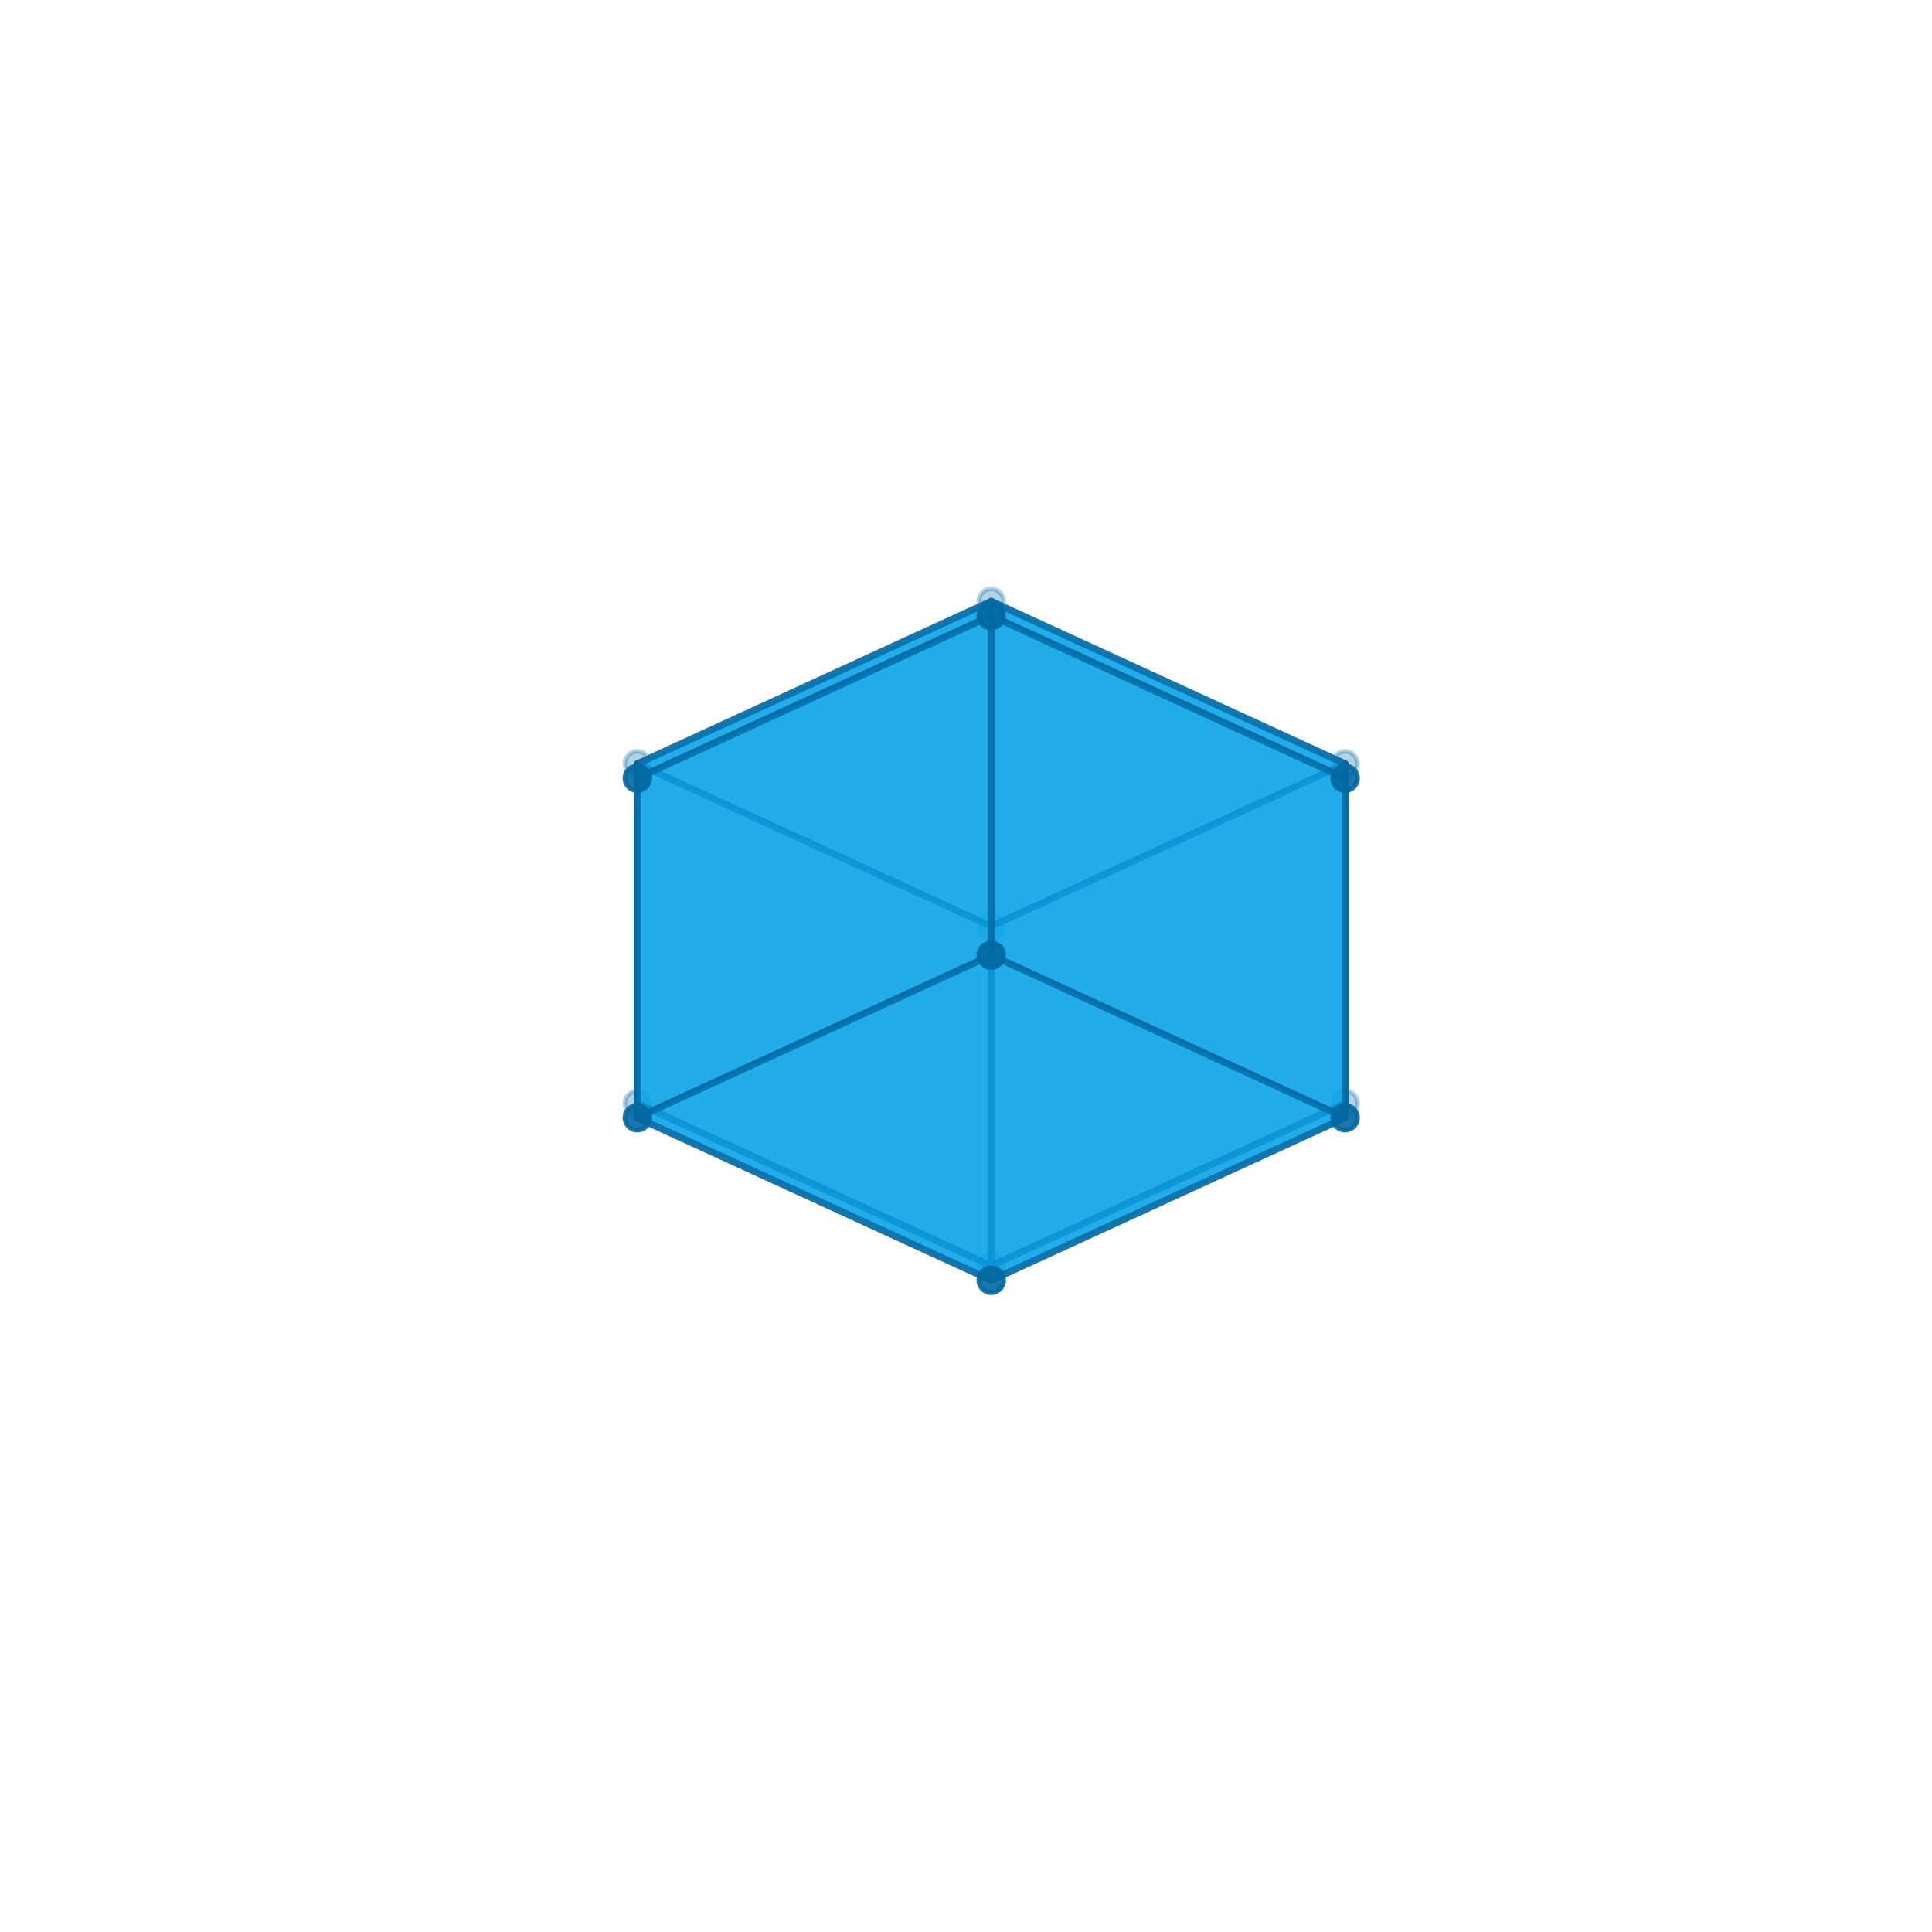
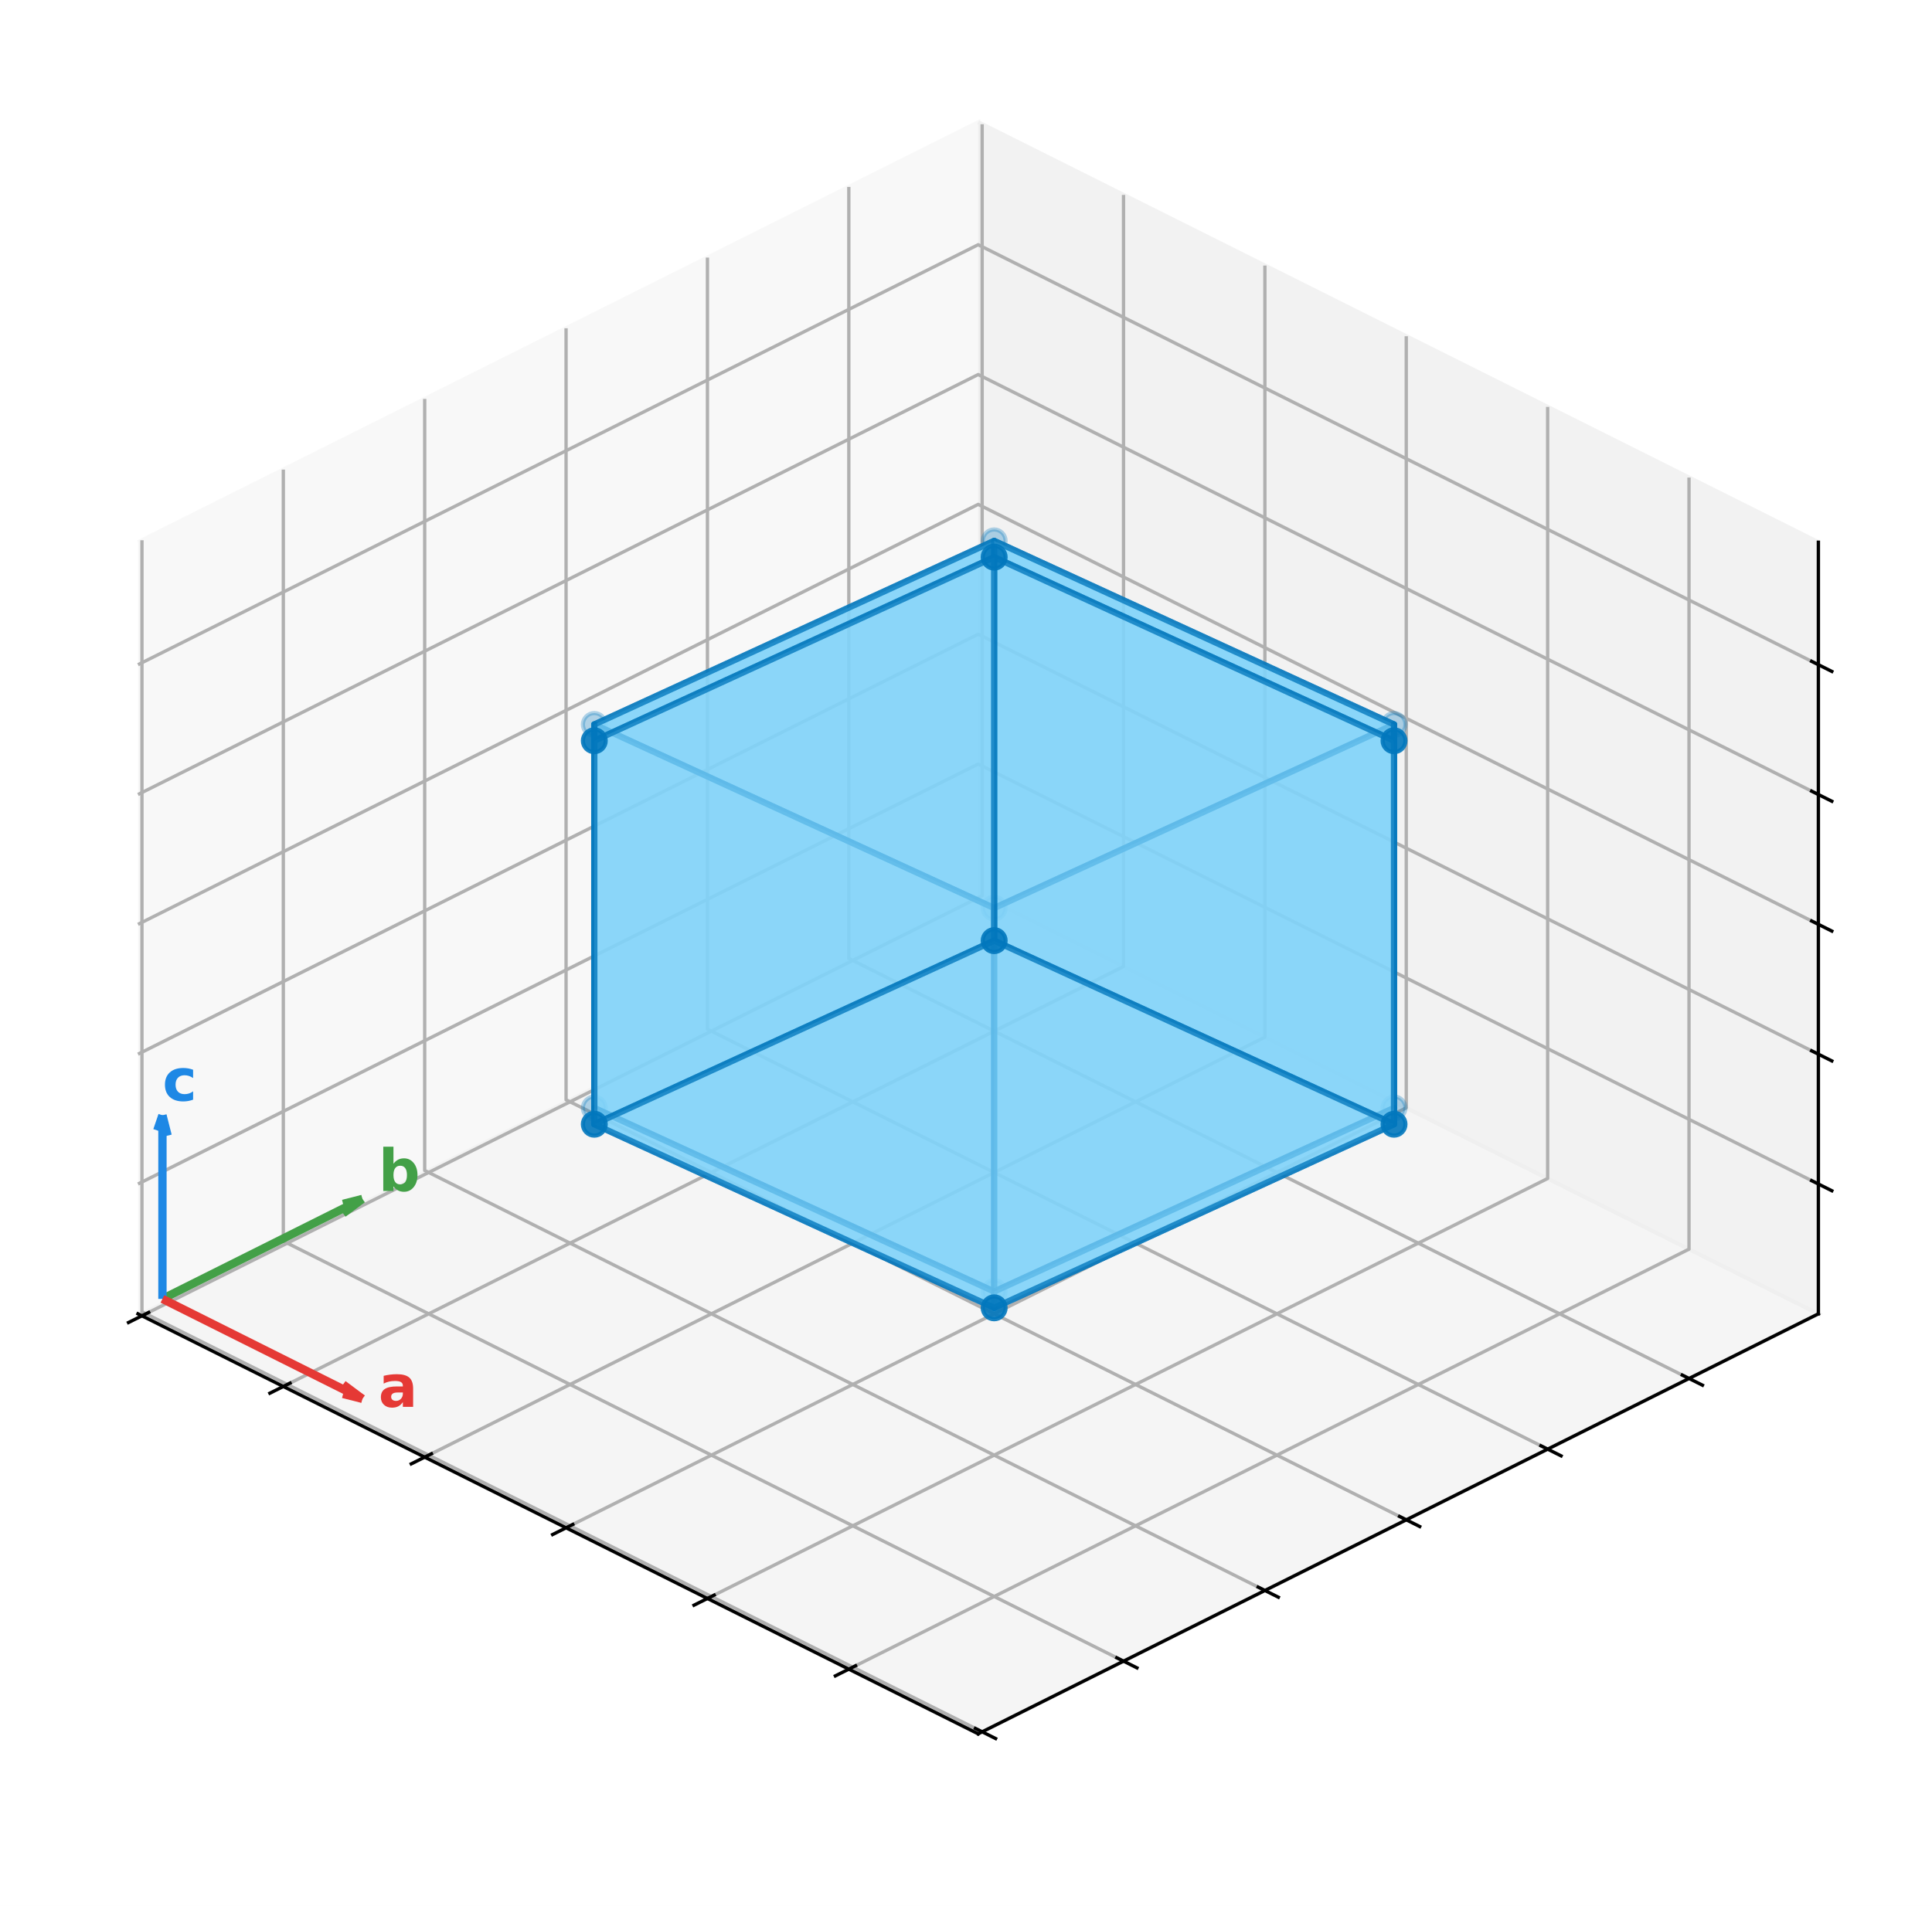
- <svg xmlns="http://www.w3.org/2000/svg" xmlns:xlink="http://www.w3.org/1999/xlink" width="424.8pt" height="424.8pt" viewBox="0 0 424.8 424.8" version="1.1">
+ <svg xmlns="http://www.w3.org/2000/svg" xmlns:xlink="http://www.w3.org/1999/xlink" width="464.059pt" height="457.92pt" viewBox="0 0 464.059 457.92" version="1.1">
  <defs>
    <style type="text/css">*{stroke-linejoin: round; stroke-linecap: butt}</style>
  </defs>
  <g id="figure_1">
    <g id="patch_1">
-       <path d="M 0 424.8  L 424.8 424.8  L 424.8 0  L 0 0  z " style="fill: #ffffff" />
+       <path d="M 0 457.92  L 464.059 457.92  L 464.059 0  L 0 0  z " style="fill: #ffffff" />
    </g>
    <g id="patch_2">
-       <path d="M 7.2 417.6  L 417.6 417.6  L 417.6 7.2  L 7.2 7.2  z " style="fill: #ffffff" />
+       <path d="M 7.2 450.72  L 450.72 450.72  L 450.72 7.2  L 7.2 7.2  z " style="fill: #ffffff" />
+     </g>
+     <g id="pane3d_1">
+       <g id="patch_3">
+         <path d="M 33.141 315.655  L 234.954 214.749  L 234.954 29.372  L 33.141 130.278  " style="fill: #f2f2f2; opacity: 0.5; stroke: #f2f2f2; stroke-linejoin: miter" />
+       </g>
+     </g>
+     <g id="pane3d_2">
+       <g id="patch_4">
+         <path d="M 234.954 214.749  L 436.766 315.655  L 436.766 130.278  L 234.954 29.372  " style="fill: #e6e6e6; opacity: 0.5; stroke: #e6e6e6; stroke-linejoin: miter" />
+       </g>
+     </g>
+     <g id="pane3d_3">
+       <g id="patch_5">
+         <path d="M 33.141 315.655  L 234.954 416.561  L 436.766 315.655  L 234.954 214.749  " style="fill: #ececec; opacity: 0.5; stroke: #ececec; stroke-linejoin: miter" />
+       </g>
+     </g>
+     <g id="grid3d_1">
+       <g id="Line3DCollection_1">
+         <path d="M 34.096 316.132  L 235.908 215.226  L 235.908 29.85  " style="fill: none; stroke: #b0b0b0; stroke-width: 0.8" />
+         <path d="M 68.054 333.111  L 269.866 232.205  L 269.866 46.828  " style="fill: none; stroke: #b0b0b0; stroke-width: 0.8" />
+         <path d="M 102.011 350.089  L 303.823 249.183  L 303.823 63.807  " style="fill: none; stroke: #b0b0b0; stroke-width: 0.8" />
+         <path d="M 135.968 367.068  L 337.78 266.162  L 337.78 80.786  " style="fill: none; stroke: #b0b0b0; stroke-width: 0.8" />
+         <path d="M 169.926 384.047  L 371.738 283.141  L 371.738 97.765  " style="fill: none; stroke: #b0b0b0; stroke-width: 0.8" />
+         <path d="M 203.883 401.026  L 405.695 300.119  L 405.695 114.743  " style="fill: none; stroke: #b0b0b0; stroke-width: 0.8" />
+       </g>
+     </g>
+     <g id="grid3d_2">
+       <g id="Line3DCollection_2">
+         <path d="M 34.096 129.801  L 34.096 315.177  L 235.908 416.083  " style="fill: none; stroke: #b0b0b0; stroke-width: 0.8" />
+         <path d="M 68.054 112.822  L 68.054 298.199  L 269.866 399.105  " style="fill: none; stroke: #b0b0b0; stroke-width: 0.8" />
+         <path d="M 102.011 95.844  L 102.011 281.22  L 303.823 382.126  " style="fill: none; stroke: #b0b0b0; stroke-width: 0.8" />
+         <path d="M 135.968 78.865  L 135.968 264.241  L 337.78 365.147  " style="fill: none; stroke: #b0b0b0; stroke-width: 0.8" />
+         <path d="M 169.926 61.886  L 169.926 247.262  L 371.738 348.168  " style="fill: none; stroke: #b0b0b0; stroke-width: 0.8" />
+         <path d="M 203.883 44.907  L 203.883 230.284  L 405.695 331.19  " style="fill: none; stroke: #b0b0b0; stroke-width: 0.8" />
+       </g>
+     </g>
+     <g id="grid3d_3">
+       <g id="Line3DCollection_3">
+         <path d="M 436.766 284.468  L 234.954 183.562  L 33.141 284.468  " style="fill: none; stroke: #b0b0b0; stroke-width: 0.8" />
+         <path d="M 436.766 253.276  L 234.954 152.37  L 33.141 253.276  " style="fill: none; stroke: #b0b0b0; stroke-width: 0.8" />
+         <path d="M 436.766 222.084  L 234.954 121.178  L 33.141 222.084  " style="fill: none; stroke: #b0b0b0; stroke-width: 0.8" />
+         <path d="M 436.766 190.892  L 234.954 89.986  L 33.141 190.892  " style="fill: none; stroke: #b0b0b0; stroke-width: 0.8" />
+         <path d="M 436.766 159.7  L 234.954 58.794  L 33.141 159.7  " style="fill: none; stroke: #b0b0b0; stroke-width: 0.8" />
+       </g>
+     </g>
+     <g id="axis3d_1">
+       <g id="line2d_1">
+         <path d="M 33.141 315.655  L 234.954 416.561  " style="fill: none; stroke: #000000; stroke-width: 0.8; stroke-linecap: square" />
+       </g>
+       <g id="xtick_1">
+         <g id="line2d_2">
+           <path d="M 35.711 315.325  L 30.867 317.746  " style="fill: none; stroke: #000000; stroke-width: 0.8; stroke-linecap: square" />
+         </g>
+       </g>
+       <g id="xtick_2">
+         <g id="line2d_3">
+           <path d="M 69.668 332.303  L 64.825 334.725  " style="fill: none; stroke: #000000; stroke-width: 0.8; stroke-linecap: square" />
+         </g>
+       </g>
+       <g id="xtick_3">
+         <g id="line2d_4">
+           <path d="M 103.625 349.282  L 98.782 351.704  " style="fill: none; stroke: #000000; stroke-width: 0.8; stroke-linecap: square" />
+         </g>
+       </g>
+       <g id="xtick_4">
+         <g id="line2d_5">
+           <path d="M 137.583 366.261  L 132.739 368.683  " style="fill: none; stroke: #000000; stroke-width: 0.8; stroke-linecap: square" />
+         </g>
+       </g>
+       <g id="xtick_5">
+         <g id="line2d_6">
+           <path d="M 171.54 383.24  L 166.697 385.661  " style="fill: none; stroke: #000000; stroke-width: 0.8; stroke-linecap: square" />
+         </g>
+       </g>
+       <g id="xtick_6">
+         <g id="line2d_7">
+           <path d="M 205.498 400.218  L 200.654 402.64  " style="fill: none; stroke: #000000; stroke-width: 0.8; stroke-linecap: square" />
+         </g>
+       </g>
+     </g>
+     <g id="axis3d_2">
+       <g id="line2d_8">
+         <path d="M 436.766 315.655  L 234.954 416.561  " style="fill: none; stroke: #000000; stroke-width: 0.8; stroke-linecap: square" />
+       </g>
+       <g id="xtick_7">
+         <g id="line2d_9">
+           <path d="M 234.294 415.276  L 239.137 417.698  " style="fill: none; stroke: #000000; stroke-width: 0.8; stroke-linecap: square" />
+         </g>
+       </g>
+       <g id="xtick_8">
+         <g id="line2d_10">
+           <path d="M 268.251 398.297  L 273.095 400.719  " style="fill: none; stroke: #000000; stroke-width: 0.8; stroke-linecap: square" />
+         </g>
+       </g>
+       <g id="xtick_9">
+         <g id="line2d_11">
+           <path d="M 302.209 381.319  L 307.052 383.74  " style="fill: none; stroke: #000000; stroke-width: 0.8; stroke-linecap: square" />
+         </g>
+       </g>
+       <g id="xtick_10">
+         <g id="line2d_12">
+           <path d="M 336.166 364.34  L 341.009 366.762  " style="fill: none; stroke: #000000; stroke-width: 0.8; stroke-linecap: square" />
+         </g>
+       </g>
+       <g id="xtick_11">
+         <g id="line2d_13">
+           <path d="M 370.123 347.361  L 374.967 349.783  " style="fill: none; stroke: #000000; stroke-width: 0.8; stroke-linecap: square" />
+         </g>
+       </g>
+       <g id="xtick_12">
+         <g id="line2d_14">
+           <path d="M 404.081 330.382  L 408.924 332.804  " style="fill: none; stroke: #000000; stroke-width: 0.8; stroke-linecap: square" />
+         </g>
+       </g>
+     </g>
+     <g id="axis3d_3">
+       <g id="line2d_15">
+         <path d="M 436.766 315.655  L 436.766 130.278  " style="fill: none; stroke: #000000; stroke-width: 0.8; stroke-linecap: square" />
+       </g>
+       <g id="xtick_13">
+         <g id="line2d_16">
+           <path d="M 435.151 283.661  L 439.995 286.083  " style="fill: none; stroke: #000000; stroke-width: 0.8; stroke-linecap: square" />
+         </g>
+       </g>
+       <g id="xtick_14">
+         <g id="line2d_17">
+           <path d="M 435.151 252.469  L 439.995 254.891  " style="fill: none; stroke: #000000; stroke-width: 0.8; stroke-linecap: square" />
+         </g>
+       </g>
+       <g id="xtick_15">
+         <g id="line2d_18">
+           <path d="M 435.151 221.277  L 439.995 223.699  " style="fill: none; stroke: #000000; stroke-width: 0.8; stroke-linecap: square" />
+         </g>
+       </g>
+       <g id="xtick_16">
+         <g id="line2d_19">
+           <path d="M 435.151 190.085  L 439.995 192.507  " style="fill: none; stroke: #000000; stroke-width: 0.8; stroke-linecap: square" />
+         </g>
+       </g>
+       <g id="xtick_17">
+         <g id="line2d_20">
+           <path d="M 435.151 158.893  L 439.995 161.315  " style="fill: none; stroke: #000000; stroke-width: 0.8; stroke-linecap: square" />
+         </g>
+       </g>
    </g>
    <g id="axes_1">
+       <g id="Line3DCollection_4">
+         <path d="M 87.042 288.061  L 39.019 312.073  " clip-path="url(#pbf170f4085)" style="fill: none; stroke: #43a047; stroke-width: 2" />
+         <path d="M 87.042 288.061  L 82.404 291.522  " clip-path="url(#pbf170f4085)" style="fill: none; stroke: #43a047; stroke-width: 2" />
+         <path d="M 87.042 288.061  L 82.404 289.239  " clip-path="url(#pbf170f4085)" style="fill: none; stroke: #43a047; stroke-width: 2" />
+       </g>
+       <g id="text_1">
+         <g style="fill: #e53935" transform="translate(90.88434 338.0052) scale(0.14 -0.14)">
+           <defs>
+             <path id="DejaVuSans-Bold-61" d="M 2106 1575  Q 1756 1575 1579 1456  Q 1403 1338 1403 1106  Q 1403 894 1545 773  Q 1688 653 1941 653  Q 2256 653 2472 879  Q 2688 1106 2688 1447  L 2688 1575  L 2106 1575  z M 3816 1997  L 3816 0  L 2688 0  L 2688 519  Q 2463 200 2181 54  Q 1900 -91 1497 -91  Q 953 -91 614 226  Q 275 544 275 1050  Q 275 1666 698 1953  Q 1122 2241 2028 2241  L 2688 2241  L 2688 2328  Q 2688 2594 2478 2717  Q 2269 2841 1825 2841  Q 1466 2841 1156 2769  Q 847 2697 581 2553  L 581 3406  Q 941 3494 1303 3539  Q 1666 3584 2028 3584  Q 2975 3584 3395 3211  Q 3816 2838 3816 1997  z " transform="scale(0.015625)" />
+           </defs>
+           <use xlink:href="#DejaVuSans-Bold-61" />
+         </g>
+       </g>
+       <g id="text_2">
+         <g style="fill: #43a047" transform="translate(90.88434 286.1403) scale(0.14 -0.14)">
+           <defs>
+             <path id="DejaVuSans-Bold-62" d="M 2400 722  Q 2759 722 2948 984  Q 3138 1247 3138 1747  Q 3138 2247 2948 2509  Q 2759 2772 2400 2772  Q 2041 2772 1848 2508  Q 1656 2244 1656 1747  Q 1656 1250 1848 986  Q 2041 722 2400 722  z M 1656 2988  Q 1888 3294 2169 3439  Q 2450 3584 2816 3584  Q 3463 3584 3878 3070  Q 4294 2556 4294 1747  Q 4294 938 3878 423  Q 3463 -91 2816 -91  Q 2450 -91 2169 54  Q 1888 200 1656 506  L 1656 0  L 538 0  L 538 4863  L 1656 4863  L 1656 2988  z " transform="scale(0.015625)" />
+           </defs>
+           <use xlink:href="#DejaVuSans-Bold-62" />
+         </g>
+       </g>
+       <g id="text_3">
+         <g style="fill: #1e88e5" transform="translate(39.01944 264.4318) scale(0.14 -0.14)">
+           <defs>
+             <path id="DejaVuSans-Bold-63" d="M 3366 3391  L 3366 2478  Q 3138 2634 2908 2709  Q 2678 2784 2431 2784  Q 1963 2784 1702 2511  Q 1441 2238 1441 1747  Q 1441 1256 1702 982  Q 1963 709 2431 709  Q 2694 709 2930 787  Q 3166 866 3366 1019  L 3366 103  Q 3103 6 2833 -42  Q 2563 -91 2291 -91  Q 1344 -91 809 395  Q 275 881 275 1747  Q 275 2613 809 3098  Q 1344 3584 2291 3584  Q 2566 3584 2833 3536  Q 3100 3488 3366 3391  z " transform="scale(0.015625)" />
+           </defs>
+           <use xlink:href="#DejaVuSans-Bold-63" />
+         </g>
+       </g>
+       <g id="Line3DCollection_5">
+         <path d="M 39.019 267.961  L 39.019 312.073  " clip-path="url(#pbf170f4085)" style="fill: none; stroke: #1e88e5; stroke-width: 2" />
+         <path d="M 39.019 267.961  L 37.777 271.6  " clip-path="url(#pbf170f4085)" style="fill: none; stroke: #1e88e5; stroke-width: 2" />
+         <path d="M 39.019 267.961  L 40.262 272.843  " clip-path="url(#pbf170f4085)" style="fill: none; stroke: #1e88e5; stroke-width: 2" />
+       </g>
      <g id="Path3DCollection_1">
        <defs>
-           <path id="C0_0_733a815ad1" d="M 0 2.739  C 0.726 2.739 1.423 2.45 1.936 1.936  C 2.45 1.423 2.739 0.726 2.739 -0  C 2.739 -0.726 2.45 -1.423 1.936 -1.936  C 1.423 -2.45 0.726 -2.739 0 -2.739  C -0.726 -2.739 -1.423 -2.45 -1.936 -1.936  C -2.45 -1.423 -2.739 -0.726 -2.739 0  C -2.739 0.726 -2.45 1.423 -1.936 1.936  C -1.423 2.45 -0.726 2.739 0 2.739  z " />
+           <path id="C0_0_add83a450c" d="M 0 2.739  C 0.726 2.739 1.423 2.45 1.936 1.936  C 2.45 1.423 2.739 0.726 2.739 -0  C 2.739 -0.726 2.45 -1.423 1.936 -1.936  C 1.423 -2.45 0.726 -2.739 0 -2.739  C -0.726 -2.739 -1.423 -2.45 -1.936 -1.936  C -2.45 -1.423 -2.739 -0.726 -2.739 0  C -2.739 0.726 -2.45 1.423 -1.936 1.936  C -1.423 2.45 -0.726 2.739 0 2.739  z " />
        </defs>
-         <g clip-path="url(#p1a23f9b2d1)">
-           <use xlink:href="#C0_0_733a815ad1" x="217.946" y="203.686" style="fill: #0369a1; fill-opacity: 0.3; stroke: #0369a1; stroke-opacity: 0.3" />
-         </g>
-         <g clip-path="url(#p1a23f9b2d1)">
-           <use xlink:href="#C0_0_733a815ad1" x="295.755" y="167.95" style="fill: #0369a1; fill-opacity: 0.3; stroke: #0369a1; stroke-opacity: 0.3" />
-         </g>
-         <g clip-path="url(#p1a23f9b2d1)">
-           <use xlink:href="#C0_0_733a815ad1" x="140.137" y="167.95" style="fill: #0369a1; fill-opacity: 0.3; stroke: #0369a1; stroke-opacity: 0.3" />
-         </g>
-         <g clip-path="url(#p1a23f9b2d1)">
-           <use xlink:href="#C0_0_733a815ad1" x="217.946" y="132.213" style="fill: #0369a1; fill-opacity: 0.3; stroke: #0369a1; stroke-opacity: 0.3" />
-         </g>
-         <g clip-path="url(#p1a23f9b2d1)">
-           <use xlink:href="#C0_0_733a815ad1" x="217.946" y="278.326" style="fill: #0369a1; fill-opacity: 0.3; stroke: #0369a1; stroke-opacity: 0.3" />
-         </g>
-         <g clip-path="url(#p1a23f9b2d1)">
-           <use xlink:href="#C0_0_733a815ad1" x="295.755" y="242.59" style="fill: #0369a1; fill-opacity: 0.3; stroke: #0369a1; stroke-opacity: 0.3" />
-         </g>
-         <g clip-path="url(#p1a23f9b2d1)">
-           <use xlink:href="#C0_0_733a815ad1" x="140.137" y="242.59" style="fill: #0369a1; fill-opacity: 0.3; stroke: #0369a1; stroke-opacity: 0.3" />
-         </g>
+         <g clip-path="url(#pbf170f4085)">
+           <use xlink:href="#C0_0_add83a450c" x="238.795" y="218.173" style="fill: #0277bd; fill-opacity: 0.3; stroke: #0277bd; stroke-opacity: 0.3" />
+         </g>
+         <g clip-path="url(#pbf170f4085)">
+           <use xlink:href="#C0_0_add83a450c" x="334.841" y="174.061" style="fill: #0277bd; fill-opacity: 0.3; stroke: #0277bd; stroke-opacity: 0.3" />
+         </g>
+         <g clip-path="url(#pbf170f4085)">
+           <use xlink:href="#C0_0_add83a450c" x="142.749" y="174.061" style="fill: #0277bd; fill-opacity: 0.3; stroke: #0277bd; stroke-opacity: 0.3" />
+         </g>
+         <g clip-path="url(#pbf170f4085)">
+           <use xlink:href="#C0_0_add83a450c" x="238.795" y="129.949" style="fill: #0277bd; fill-opacity: 0.3; stroke: #0277bd; stroke-opacity: 0.3" />
+         </g>
+         <g clip-path="url(#pbf170f4085)">
+           <use xlink:href="#C0_0_add83a450c" x="238.795" y="310.308" style="fill: #0277bd; fill-opacity: 0.3; stroke: #0277bd; stroke-opacity: 0.3" />
+         </g>
+         <g clip-path="url(#pbf170f4085)">
+           <use xlink:href="#C0_0_add83a450c" x="334.841" y="266.196" style="fill: #0277bd; fill-opacity: 0.3; stroke: #0277bd; stroke-opacity: 0.3" />
+         </g>
+         <g clip-path="url(#pbf170f4085)">
+           <use xlink:href="#C0_0_add83a450c" x="142.749" y="266.196" style="fill: #0277bd; fill-opacity: 0.3; stroke: #0277bd; stroke-opacity: 0.3" />
+         </g>
+       </g>
+       <g id="Line3DCollection_6">
+         <path d="M 87.042 336.084  L 39.019 312.073  " clip-path="url(#pbf170f4085)" style="fill: none; stroke: #e53935; stroke-width: 2" />
+         <path d="M 87.042 336.084  L 82.404 334.907  " clip-path="url(#pbf170f4085)" style="fill: none; stroke: #e53935; stroke-width: 2" />
+         <path d="M 87.042 336.084  L 82.404 332.623  " clip-path="url(#pbf170f4085)" style="fill: none; stroke: #e53935; stroke-width: 2" />
      </g>
      <g id="Poly3DCollection_1">
-         <path d="M 217.946 203.686  L 140.137 167.95  L 217.946 132.213  L 295.755 167.95  z " clip-path="url(#p1a23f9b2d1)" style="fill: #0ea5e9; fill-opacity: 0.7; stroke: #0369a1; stroke-opacity: 0.7; stroke-width: 1.5" />
-         <path d="M 140.137 167.95  L 217.946 203.686  L 217.946 278.326  L 140.137 242.59  z " clip-path="url(#p1a23f9b2d1)" style="fill: #0ea5e9; fill-opacity: 0.7; stroke: #0369a1; stroke-opacity: 0.7; stroke-width: 1.5" />
-         <path d="M 295.755 242.59  L 217.946 278.326  L 217.946 203.686  L 295.755 167.95  z " clip-path="url(#p1a23f9b2d1)" style="fill: #0ea5e9; fill-opacity: 0.7; stroke: #0369a1; stroke-opacity: 0.7; stroke-width: 1.5" />
-         <path d="M 140.137 171.118  L 217.946 135.382  L 217.946 132.213  L 140.137 167.95  z " clip-path="url(#p1a23f9b2d1)" style="fill: #0ea5e9; fill-opacity: 0.7; stroke: #0369a1; stroke-opacity: 0.7; stroke-width: 1.5" />
-         <path d="M 295.755 167.95  L 217.946 132.213  L 217.946 135.382  L 295.755 171.118  z " clip-path="url(#p1a23f9b2d1)" style="fill: #0ea5e9; fill-opacity: 0.7; stroke: #0369a1; stroke-opacity: 0.7; stroke-width: 1.5" />
-         <path d="M 295.755 171.118  L 295.755 245.759  L 295.755 242.59  L 295.755 167.95  z " clip-path="url(#p1a23f9b2d1)" style="fill: #0ea5e9; fill-opacity: 0.7; stroke: #0369a1; stroke-opacity: 0.7; stroke-width: 1.5" />
-         <path d="M 140.137 242.59  L 140.137 245.759  L 140.137 171.118  L 140.137 167.95  z " clip-path="url(#p1a23f9b2d1)" style="fill: #0ea5e9; fill-opacity: 0.7; stroke: #0369a1; stroke-opacity: 0.7; stroke-width: 1.5" />
-         <path d="M 217.946 281.495  L 140.137 245.759  L 140.137 242.59  L 217.946 278.326  z " clip-path="url(#p1a23f9b2d1)" style="fill: #0ea5e9; fill-opacity: 0.7; stroke: #0369a1; stroke-opacity: 0.7; stroke-width: 1.5" />
-         <path d="M 217.946 281.495  L 217.946 278.326  L 295.755 242.59  L 295.755 245.759  z " clip-path="url(#p1a23f9b2d1)" style="fill: #0ea5e9; fill-opacity: 0.7; stroke: #0369a1; stroke-opacity: 0.7; stroke-width: 1.5" />
-         <path d="M 295.755 171.118  L 217.946 135.382  L 217.946 210.022  L 295.755 245.759  z " clip-path="url(#p1a23f9b2d1)" style="fill: #0ea5e9; fill-opacity: 0.7; stroke: #0369a1; stroke-opacity: 0.7; stroke-width: 1.5" />
-         <path d="M 217.946 135.382  L 140.137 171.118  L 140.137 245.759  L 217.946 210.022  z " clip-path="url(#p1a23f9b2d1)" style="fill: #0ea5e9; fill-opacity: 0.7; stroke: #0369a1; stroke-opacity: 0.7; stroke-width: 1.5" />
-         <path d="M 217.946 210.022  L 140.137 245.759  L 217.946 281.495  L 295.755 245.759  z " clip-path="url(#p1a23f9b2d1)" style="fill: #0ea5e9; fill-opacity: 0.7; stroke: #0369a1; stroke-opacity: 0.7; stroke-width: 1.5" />
+         <path d="M 238.795 218.173  L 142.749 174.061  L 238.795 129.949  L 334.841 174.061  z " clip-path="url(#pbf170f4085)" style="fill: #81d4fa; fill-opacity: 0.7; stroke: #0277bd; stroke-opacity: 0.7; stroke-width: 1.5" />
+         <path d="M 142.749 174.061  L 238.795 218.173  L 238.795 310.308  L 142.749 266.196  z " clip-path="url(#pbf170f4085)" style="fill: #81d4fa; fill-opacity: 0.7; stroke: #0277bd; stroke-opacity: 0.7; stroke-width: 1.5" />
+         <path d="M 334.841 266.196  L 238.795 310.308  L 238.795 218.173  L 334.841 174.061  z " clip-path="url(#pbf170f4085)" style="fill: #81d4fa; fill-opacity: 0.7; stroke: #0277bd; stroke-opacity: 0.7; stroke-width: 1.5" />
+         <path d="M 142.749 177.972  L 238.795 133.86  L 238.795 129.949  L 142.749 174.061  z " clip-path="url(#pbf170f4085)" style="fill: #81d4fa; fill-opacity: 0.7; stroke: #0277bd; stroke-opacity: 0.7; stroke-width: 1.5" />
+         <path d="M 334.841 174.061  L 238.795 129.949  L 238.795 133.86  L 334.841 177.972  z " clip-path="url(#pbf170f4085)" style="fill: #81d4fa; fill-opacity: 0.7; stroke: #0277bd; stroke-opacity: 0.7; stroke-width: 1.5" />
+         <path d="M 334.841 177.972  L 334.841 270.107  L 334.841 266.196  L 334.841 174.061  z " clip-path="url(#pbf170f4085)" style="fill: #81d4fa; fill-opacity: 0.7; stroke: #0277bd; stroke-opacity: 0.7; stroke-width: 1.5" />
+         <path d="M 142.749 266.196  L 142.749 270.107  L 142.749 177.972  L 142.749 174.061  z " clip-path="url(#pbf170f4085)" style="fill: #81d4fa; fill-opacity: 0.7; stroke: #0277bd; stroke-opacity: 0.7; stroke-width: 1.5" />
+         <path d="M 238.795 314.219  L 142.749 270.107  L 142.749 266.196  L 238.795 310.308  z " clip-path="url(#pbf170f4085)" style="fill: #81d4fa; fill-opacity: 0.7; stroke: #0277bd; stroke-opacity: 0.7; stroke-width: 1.5" />
+         <path d="M 238.795 314.219  L 238.795 310.308  L 334.841 266.196  L 334.841 270.107  z " clip-path="url(#pbf170f4085)" style="fill: #81d4fa; fill-opacity: 0.7; stroke: #0277bd; stroke-opacity: 0.7; stroke-width: 1.5" />
+         <path d="M 334.841 177.972  L 238.795 133.86  L 238.795 225.995  L 334.841 270.107  z " clip-path="url(#pbf170f4085)" style="fill: #81d4fa; fill-opacity: 0.7; stroke: #0277bd; stroke-opacity: 0.7; stroke-width: 1.5" />
+         <path d="M 238.795 133.86  L 142.749 177.972  L 142.749 270.107  L 238.795 225.995  z " clip-path="url(#pbf170f4085)" style="fill: #81d4fa; fill-opacity: 0.7; stroke: #0277bd; stroke-opacity: 0.7; stroke-width: 1.5" />
+         <path d="M 238.795 225.995  L 142.749 270.107  L 238.795 314.219  L 334.841 270.107  z " clip-path="url(#pbf170f4085)" style="fill: #81d4fa; fill-opacity: 0.7; stroke: #0277bd; stroke-opacity: 0.7; stroke-width: 1.5" />
      </g>
      <g id="Path3DCollection_2">
        <defs>
-           <path id="C1_0_9966486e8a" d="M 0 2.739  C 0.726 2.739 1.423 2.45 1.936 1.936  C 2.45 1.423 2.739 0.726 2.739 -0  C 2.739 -0.726 2.45 -1.423 1.936 -1.936  C 1.423 -2.45 0.726 -2.739 0 -2.739  C -0.726 -2.739 -1.423 -2.45 -1.936 -1.936  C -2.45 -1.423 -2.739 -0.726 -2.739 0  C -2.739 0.726 -2.45 1.423 -1.936 1.936  C -1.423 2.45 -0.726 2.739 0 2.739  z " />
+           <path id="C1_0_cad91365bf" d="M 0 2.739  C 0.726 2.739 1.423 2.45 1.936 1.936  C 2.45 1.423 2.739 0.726 2.739 -0  C 2.739 -0.726 2.45 -1.423 1.936 -1.936  C 1.423 -2.45 0.726 -2.739 0 -2.739  C -0.726 -2.739 -1.423 -2.45 -1.936 -1.936  C -2.45 -1.423 -2.739 -0.726 -2.739 0  C -2.739 0.726 -2.45 1.423 -1.936 1.936  C -1.423 2.45 -0.726 2.739 0 2.739  z " />
        </defs>
-         <g clip-path="url(#p1a23f9b2d1)">
-           <use xlink:href="#C1_0_9966486e8a" x="140.137" y="171.118" style="fill: #0369a1; fill-opacity: 0.9; stroke: #0369a1; stroke-opacity: 0.9" />
-         </g>
-         <g clip-path="url(#p1a23f9b2d1)">
-           <use xlink:href="#C1_0_9966486e8a" x="295.755" y="171.118" style="fill: #0369a1; fill-opacity: 0.9; stroke: #0369a1; stroke-opacity: 0.9" />
-         </g>
-         <g clip-path="url(#p1a23f9b2d1)">
-           <use xlink:href="#C1_0_9966486e8a" x="217.946" y="135.382" style="fill: #0369a1; fill-opacity: 0.9; stroke: #0369a1; stroke-opacity: 0.9" />
-         </g>
-         <g clip-path="url(#p1a23f9b2d1)">
-           <use xlink:href="#C1_0_9966486e8a" x="217.946" y="281.495" style="fill: #0369a1; fill-opacity: 0.9; stroke: #0369a1; stroke-opacity: 0.9" />
-         </g>
-         <g clip-path="url(#p1a23f9b2d1)">
-           <use xlink:href="#C1_0_9966486e8a" x="295.755" y="245.759" style="fill: #0369a1; fill-opacity: 0.9; stroke: #0369a1; stroke-opacity: 0.9" />
-         </g>
-         <g clip-path="url(#p1a23f9b2d1)">
-           <use xlink:href="#C1_0_9966486e8a" x="140.137" y="245.759" style="fill: #0369a1; fill-opacity: 0.9; stroke: #0369a1; stroke-opacity: 0.9" />
-         </g>
-         <g clip-path="url(#p1a23f9b2d1)">
-           <use xlink:href="#C1_0_9966486e8a" x="217.946" y="210.022" style="fill: #0369a1; fill-opacity: 0.9; stroke: #0369a1; stroke-opacity: 0.9" />
+         <g clip-path="url(#pbf170f4085)">
+           <use xlink:href="#C1_0_cad91365bf" x="142.749" y="177.972" style="fill: #0277bd; fill-opacity: 0.9; stroke: #0277bd; stroke-opacity: 0.9" />
+         </g>
+         <g clip-path="url(#pbf170f4085)">
+           <use xlink:href="#C1_0_cad91365bf" x="334.841" y="177.972" style="fill: #0277bd; fill-opacity: 0.9; stroke: #0277bd; stroke-opacity: 0.9" />
+         </g>
+         <g clip-path="url(#pbf170f4085)">
+           <use xlink:href="#C1_0_cad91365bf" x="238.795" y="133.86" style="fill: #0277bd; fill-opacity: 0.9; stroke: #0277bd; stroke-opacity: 0.9" />
+         </g>
+         <g clip-path="url(#pbf170f4085)">
+           <use xlink:href="#C1_0_cad91365bf" x="238.795" y="314.219" style="fill: #0277bd; fill-opacity: 0.9; stroke: #0277bd; stroke-opacity: 0.9" />
+         </g>
+         <g clip-path="url(#pbf170f4085)">
+           <use xlink:href="#C1_0_cad91365bf" x="334.841" y="270.107" style="fill: #0277bd; fill-opacity: 0.9; stroke: #0277bd; stroke-opacity: 0.9" />
+         </g>
+         <g clip-path="url(#pbf170f4085)">
+           <use xlink:href="#C1_0_cad91365bf" x="142.749" y="270.107" style="fill: #0277bd; fill-opacity: 0.9; stroke: #0277bd; stroke-opacity: 0.9" />
+         </g>
+         <g clip-path="url(#pbf170f4085)">
+           <use xlink:href="#C1_0_cad91365bf" x="238.795" y="225.995" style="fill: #0277bd; fill-opacity: 0.9; stroke: #0277bd; stroke-opacity: 0.9" />
        </g>
      </g>
    </g>
  </g>
  <defs>
-     <clipPath id="p1a23f9b2d1">
-       <rect x="7.2" y="7.2" width="410.4" height="410.4" />
+     <clipPath id="pbf170f4085">
+       <rect x="7.2" y="7.2" width="443.52" height="443.52" />
    </clipPath>
  </defs>
</svg>
